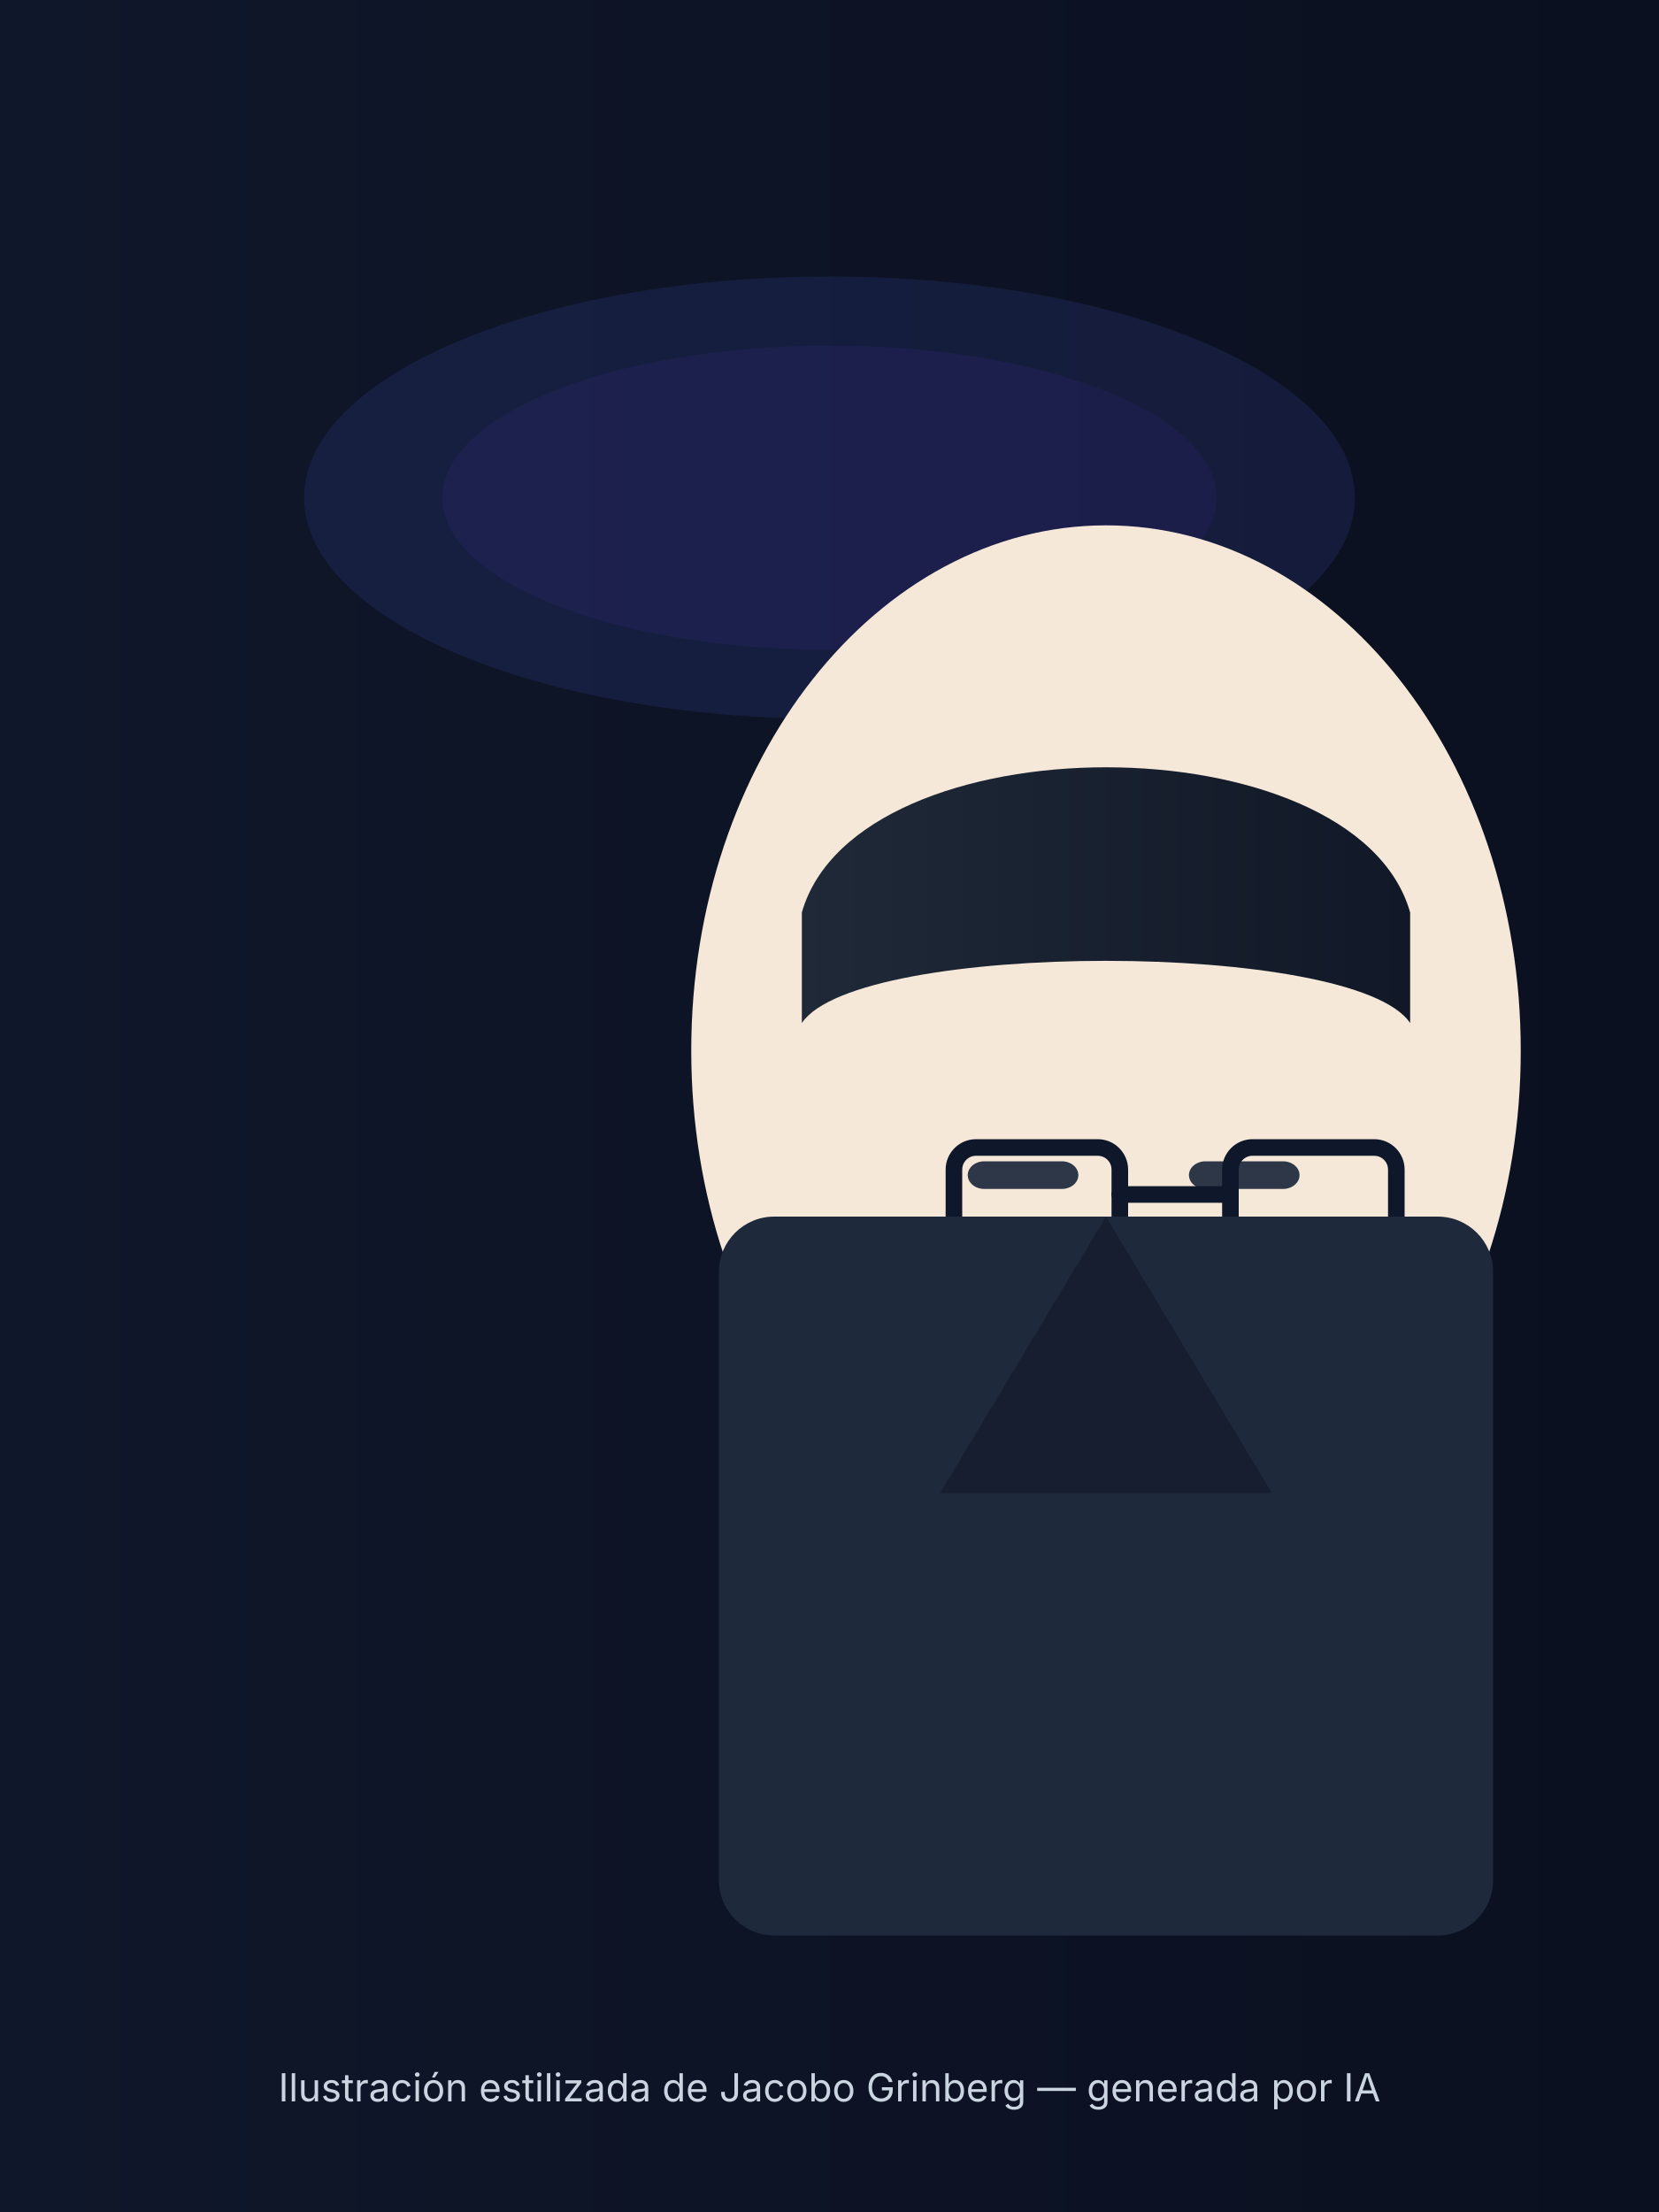
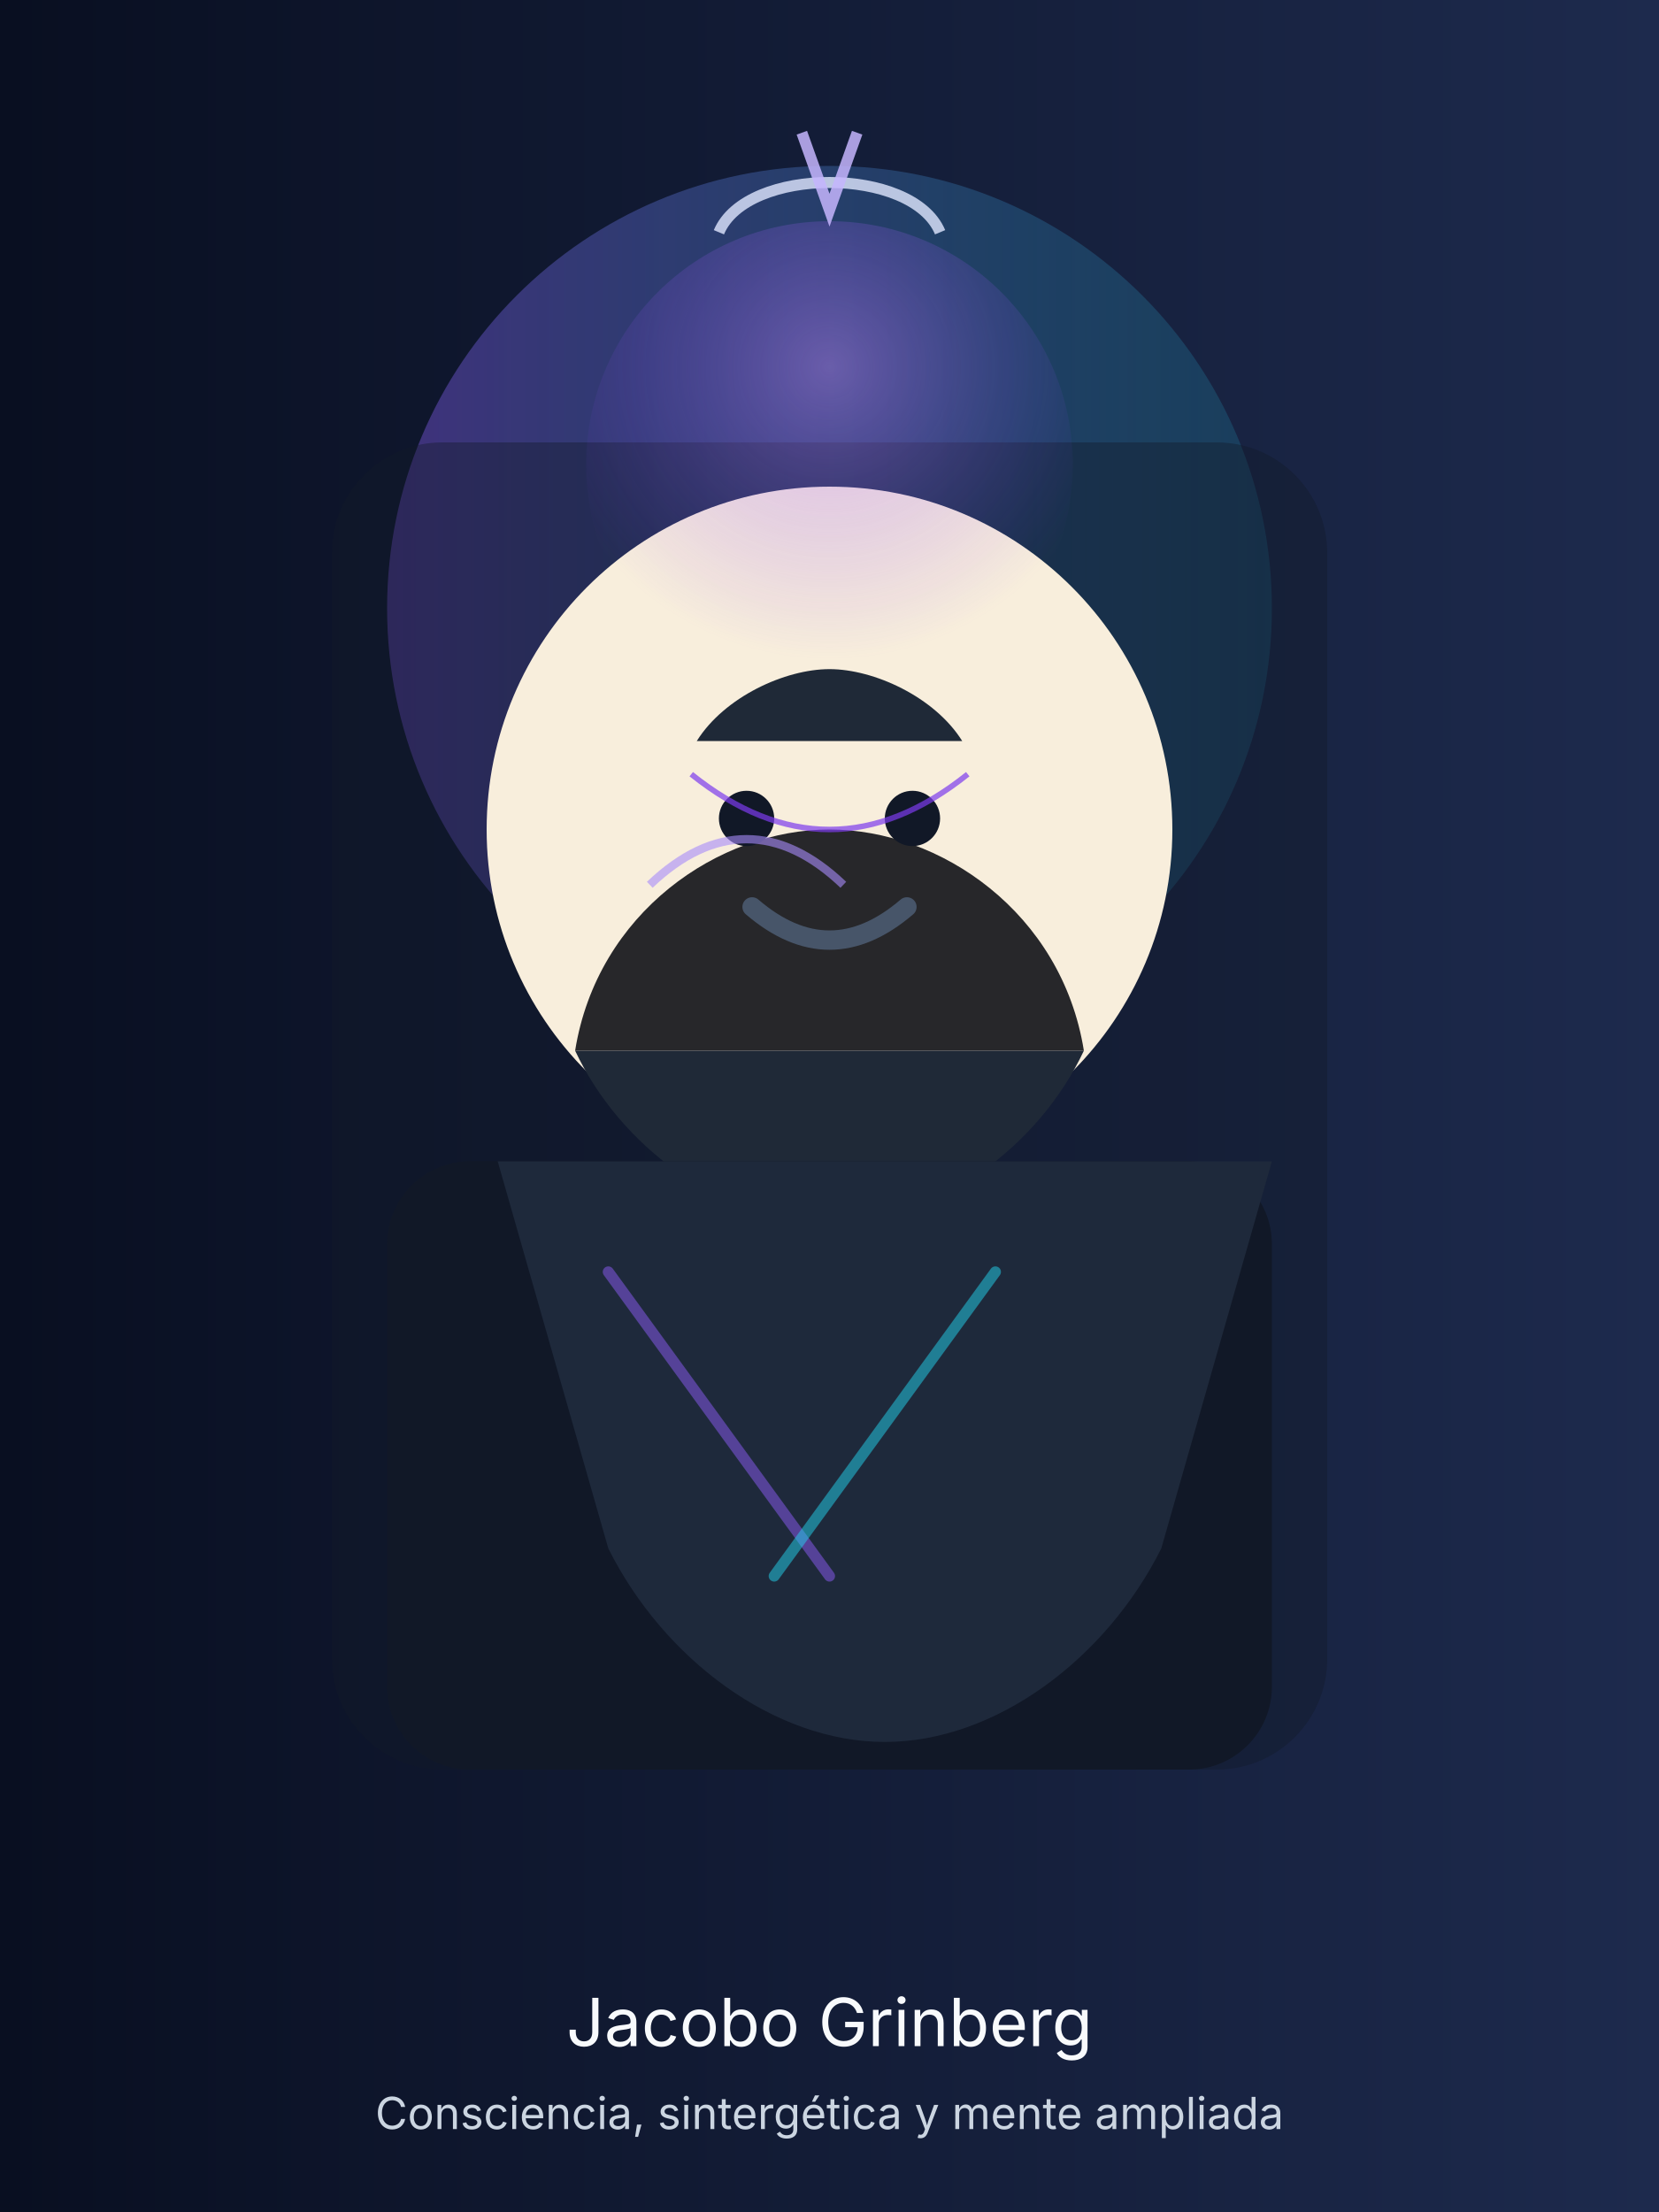
- <svg xmlns="http://www.w3.org/2000/svg" viewBox="0 0 600 800" width="600" height="800" role="img" aria-label="Ilustración estilizada de Jacobo Grinberg">
+ <svg xmlns="http://www.w3.org/2000/svg" viewBox="0 0 600 800" width="600" height="800" role="img" aria-label="Imagen de personaje de Jacobo Grinberg">
  <defs>
    <linearGradient id="bg" x1="0" x2="1">
-       <stop offset="0%" stop-color="#0f172a" />
-       <stop offset="100%" stop-color="#0b1020" />
+       <stop offset="0%" stop-color="#090f21" />
+       <stop offset="100%" stop-color="#1d2a4d" />
    </linearGradient>
-     <linearGradient id="hair" x1="0" x2="1">
-       <stop offset="0%" stop-color="#1f2937" />
-       <stop offset="100%" stop-color="#111827" />
+     <linearGradient id="outerGlow" x1="0" x2="1">
+       <stop offset="0%" stop-color="#8b5cf6" stop-opacity="0.4" />
+       <stop offset="100%" stop-color="#22d3ee" stop-opacity="0.15" />
    </linearGradient>
+     <linearGradient id="hairGradient" x1="0" x2="1">
+       <stop offset="0%" stop-color="#27272a" />
+       <stop offset="100%" stop-color="#0f172a" />
+     </linearGradient>
+     <radialGradient id="mindGlow" cx="50%" cy="30%" r="60%">
+       <stop offset="0%" stop-color="#c084fc" stop-opacity="0.8" />
+       <stop offset="100%" stop-color="#7c3aed" stop-opacity="0.0" />
+     </radialGradient>
  </defs>
  <rect width="100%" height="100%" fill="url(#bg)" />
-   <g transform="translate(300,180)">
-     <ellipse rx="190" ry="80" fill="rgba(88, 101, 242, 0.12)" />
-     <ellipse rx="140" ry="55" fill="rgba(124, 58, 237, 0.08)" />
+   <circle cx="300" cy="220" r="160" fill="url(#outerGlow)" />
+   <g transform="translate(120,160)">
+     <rect x="0" y="0" width="360" height="480" rx="40" fill="#111827" opacity="0.4" />
+     <circle cx="180" cy="140" r="124" fill="#f8eedc" />
+     <path d="M88 220 C96 170, 140 140, 180 140 C220 140, 264 170, 272 220" fill="#27272a" />
+     <path d="M132 108 C142 92, 164 82, 180 82 C196 82, 218 92, 228 108" fill="#1f2937" />
+     <circle cx="150" cy="136" r="10" fill="#111827" />
+     <circle cx="210" cy="136" r="10" fill="#111827" />
+     <path d="M152 168 Q180 192 208 168" stroke="#475569" stroke-width="7" fill="none" stroke-linecap="round" />
+     <path d="M130 120 Q180 160 230 120" stroke="#7c3aed" stroke-width="2" fill="none" opacity="0.7" />
+     <path d="M115 160 C138 138, 162 138, 185 160" stroke="#a78bfa" stroke-width="3" fill="none" opacity="0.6" />
+     <path d="M88 220 C104 254, 140 282, 180 282 C220 282, 256 254, 272 220" fill="#1f2937" />
  </g>
-   <g transform="translate(200,220)">
-     <ellipse cx="200" cy="160" rx="150" ry="190" fill="#f6e8d9" />
-     <path d="M90 110 C110 40, 290 40, 310 110 L310 150 C290 120, 110 120, 90 150 Z" fill="url(#hair)" />
-     <rect x="150" y="200" width="40" height="10" rx="6" fill="#2d3748" />
-     <rect x="230" y="200" width="40" height="10" rx="6" fill="#2d3748" />
-     <ellipse cx="220" cy="260" rx="30" ry="18" fill="#b5651d" />
-     <path d="M170 300 Q220 340 270 300" stroke="#7a4c2b" stroke-width="6" fill="none" stroke-linecap="round" />
-     <g stroke="#0f172a" stroke-width="6" fill="none" transform="translate(135,195)">
-       <rect x="10" y="0" width="60" height="34" rx="8" />
-       <rect x="110" y="0" width="60" height="34" rx="8" />
-       <path d="M70 17 L110 17" stroke-linecap="round" />
-     </g>
+   <g transform="translate(140,420)">
+     <rect x="0" y="0" width="320" height="220" rx="30" fill="#111827" />
+     <path d="M40 0 L80 140 C100 180, 140 210, 180 210 C220 210, 260 180, 280 140 L320 0 Z" fill="#1e293b" />
+     <path d="M80 40 L160 150" stroke="#8b5cf6" stroke-width="4" stroke-linecap="round" opacity="0.5" />
+     <path d="M220 40 L140 150" stroke="#22d3ee" stroke-width="4" stroke-linecap="round" opacity="0.5" />
  </g>
-   <g transform="translate(200,420)">
-     <rect x="60" y="20" width="280" height="260" rx="20" fill="#1e293b" />
-     <path d="M200 20 L260 120 L140 120 Z" fill="#111827" opacity="0.6" />
-   </g>
-   <text x="300" y="760" font-family="Inter, Arial, sans-serif" font-size="14" fill="#cbd5e1" text-anchor="middle">Ilustración estilizada de Jacobo Grinberg — generada por IA</text>
+   <circle cx="300" cy="168" r="88" fill="url(#mindGlow)" opacity="0.55" />
+   <path d="M260 84 C270 60, 330 60, 340 84" stroke="#e0e7ff" stroke-width="4" fill="none" opacity="0.8" />
+   <path d="M290 48 L300 76 L310 48" stroke="#c4b5fd" stroke-width="4" fill="none" opacity="0.85" />
+   <text x="300" y="740" font-family="Inter, Arial, sans-serif" font-size="24" fill="#f8fafc" text-anchor="middle">Jacobo Grinberg</text>
+   <text x="300" y="770" font-family="Inter, Arial, sans-serif" font-size="16" fill="#cbd5e1" text-anchor="middle">Consciencia, sintergética y mente ampliada</text>
</svg>
